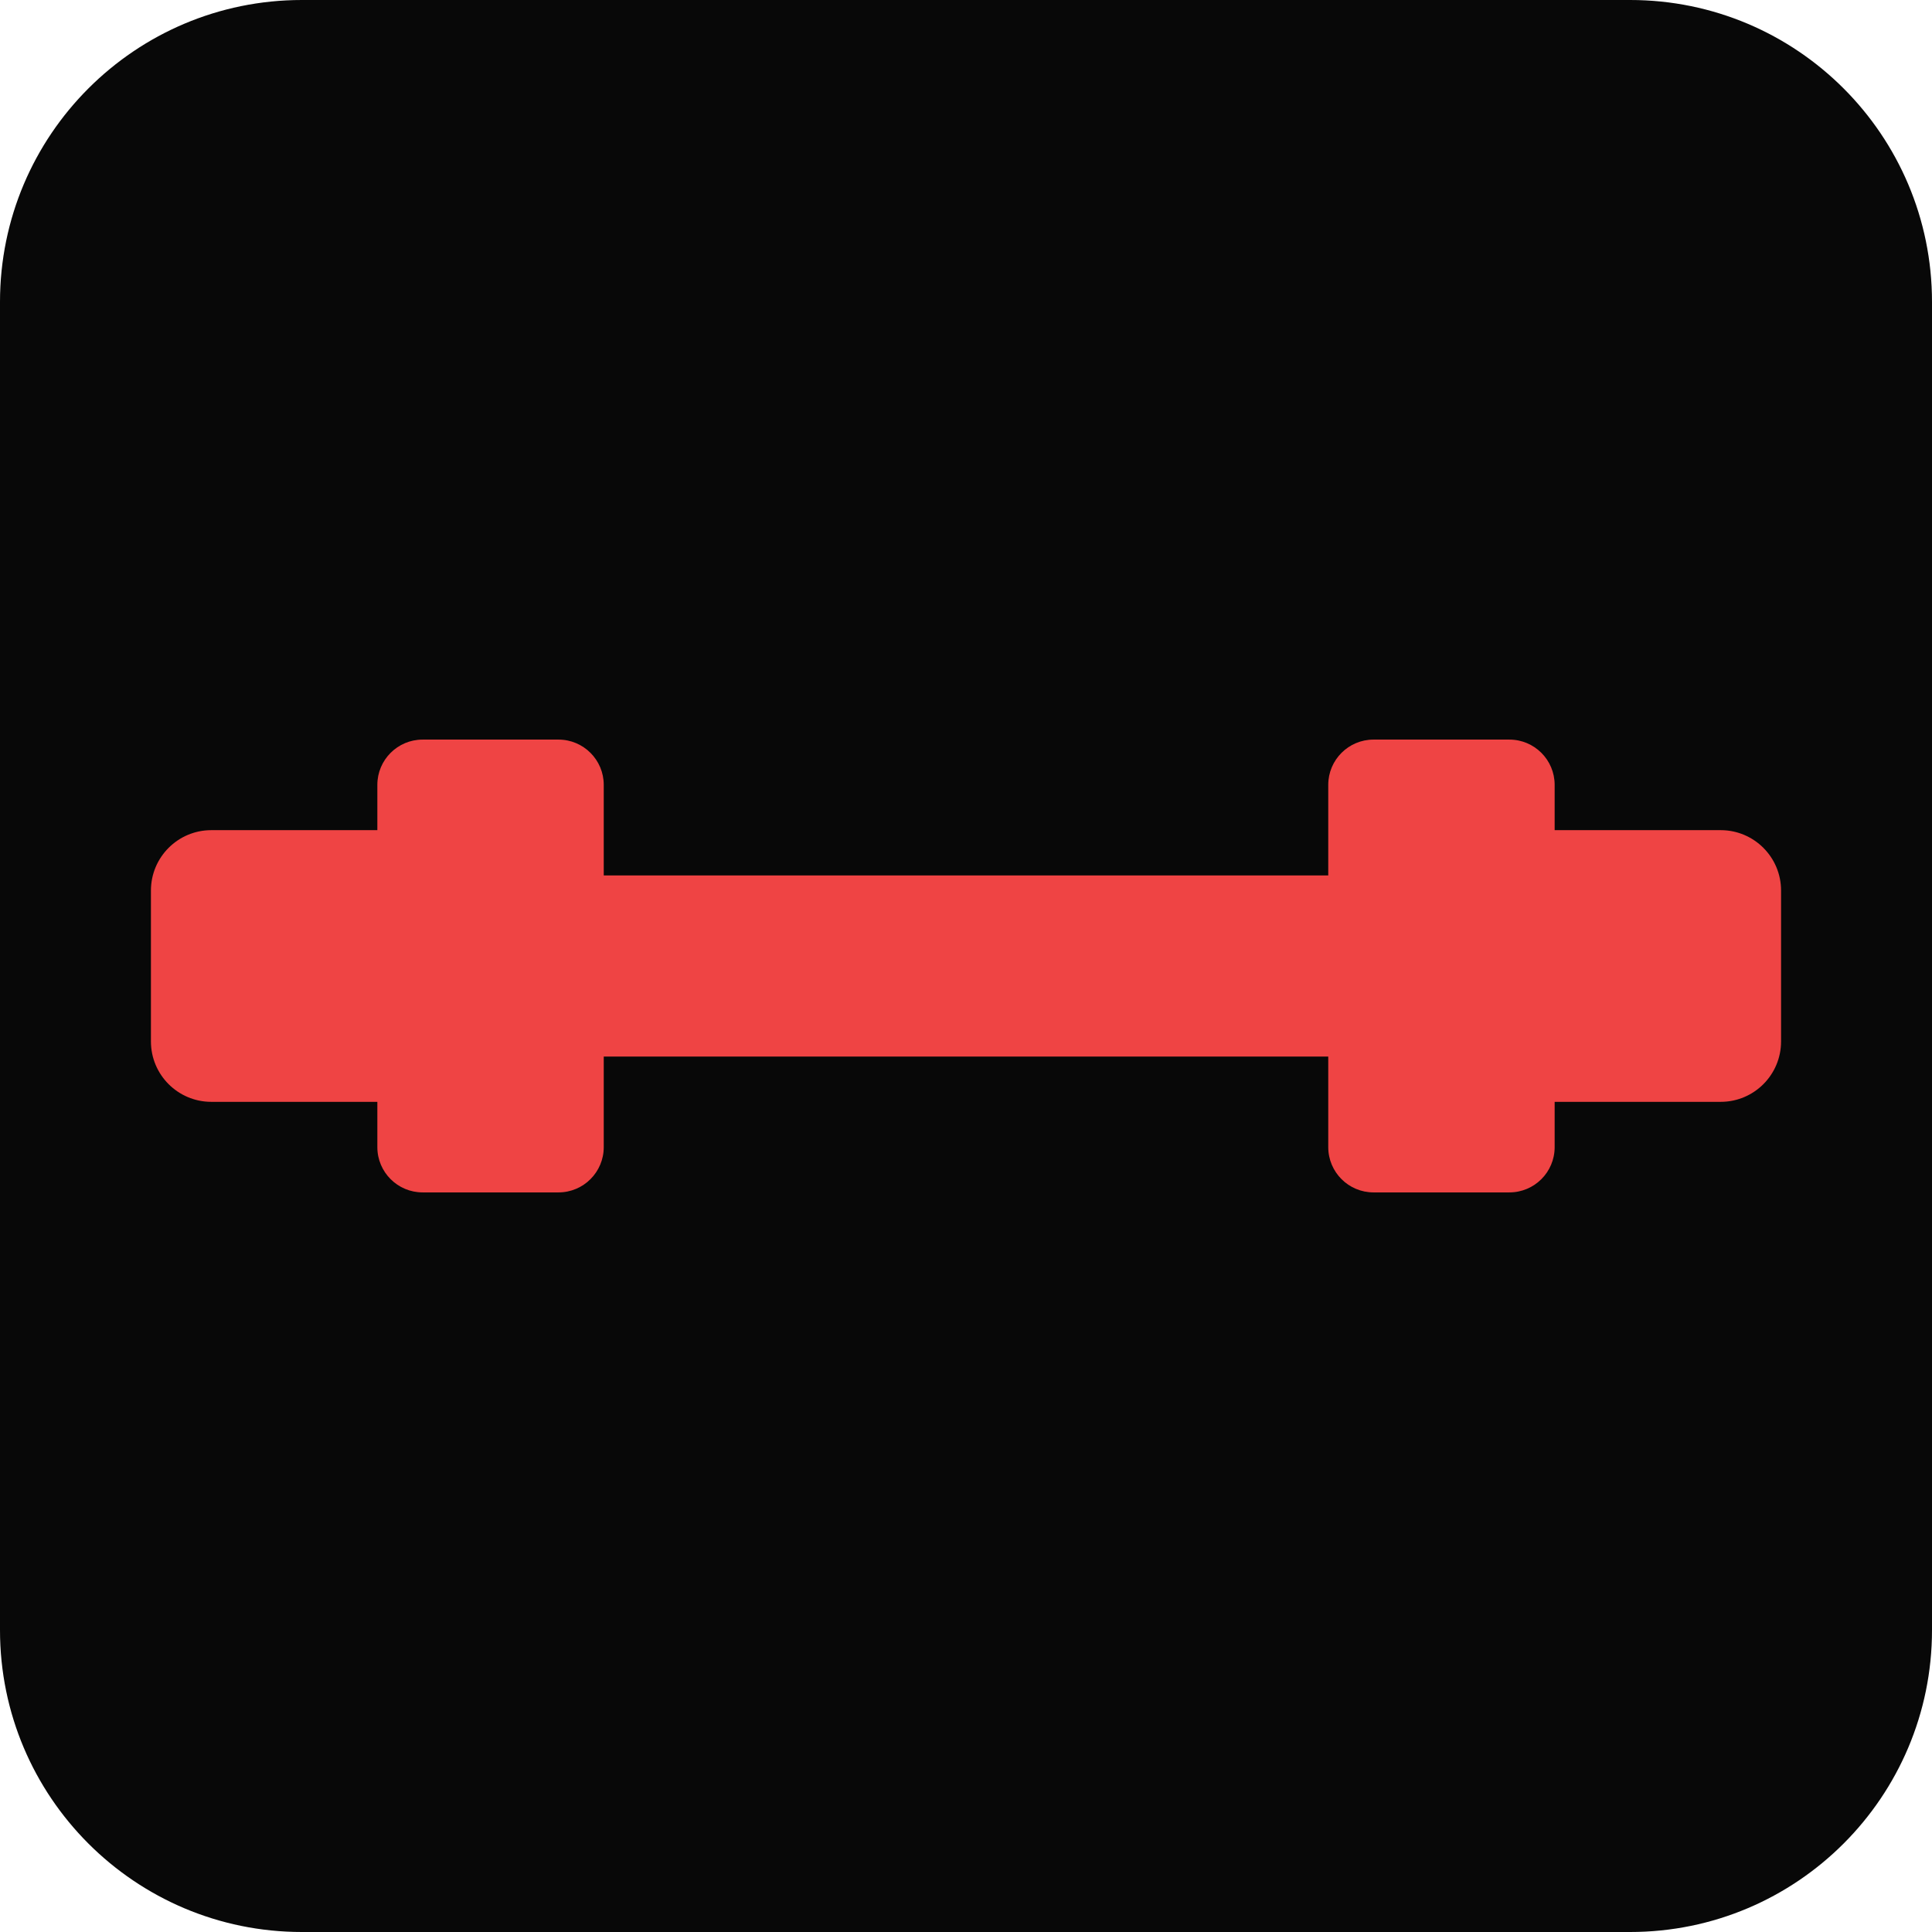
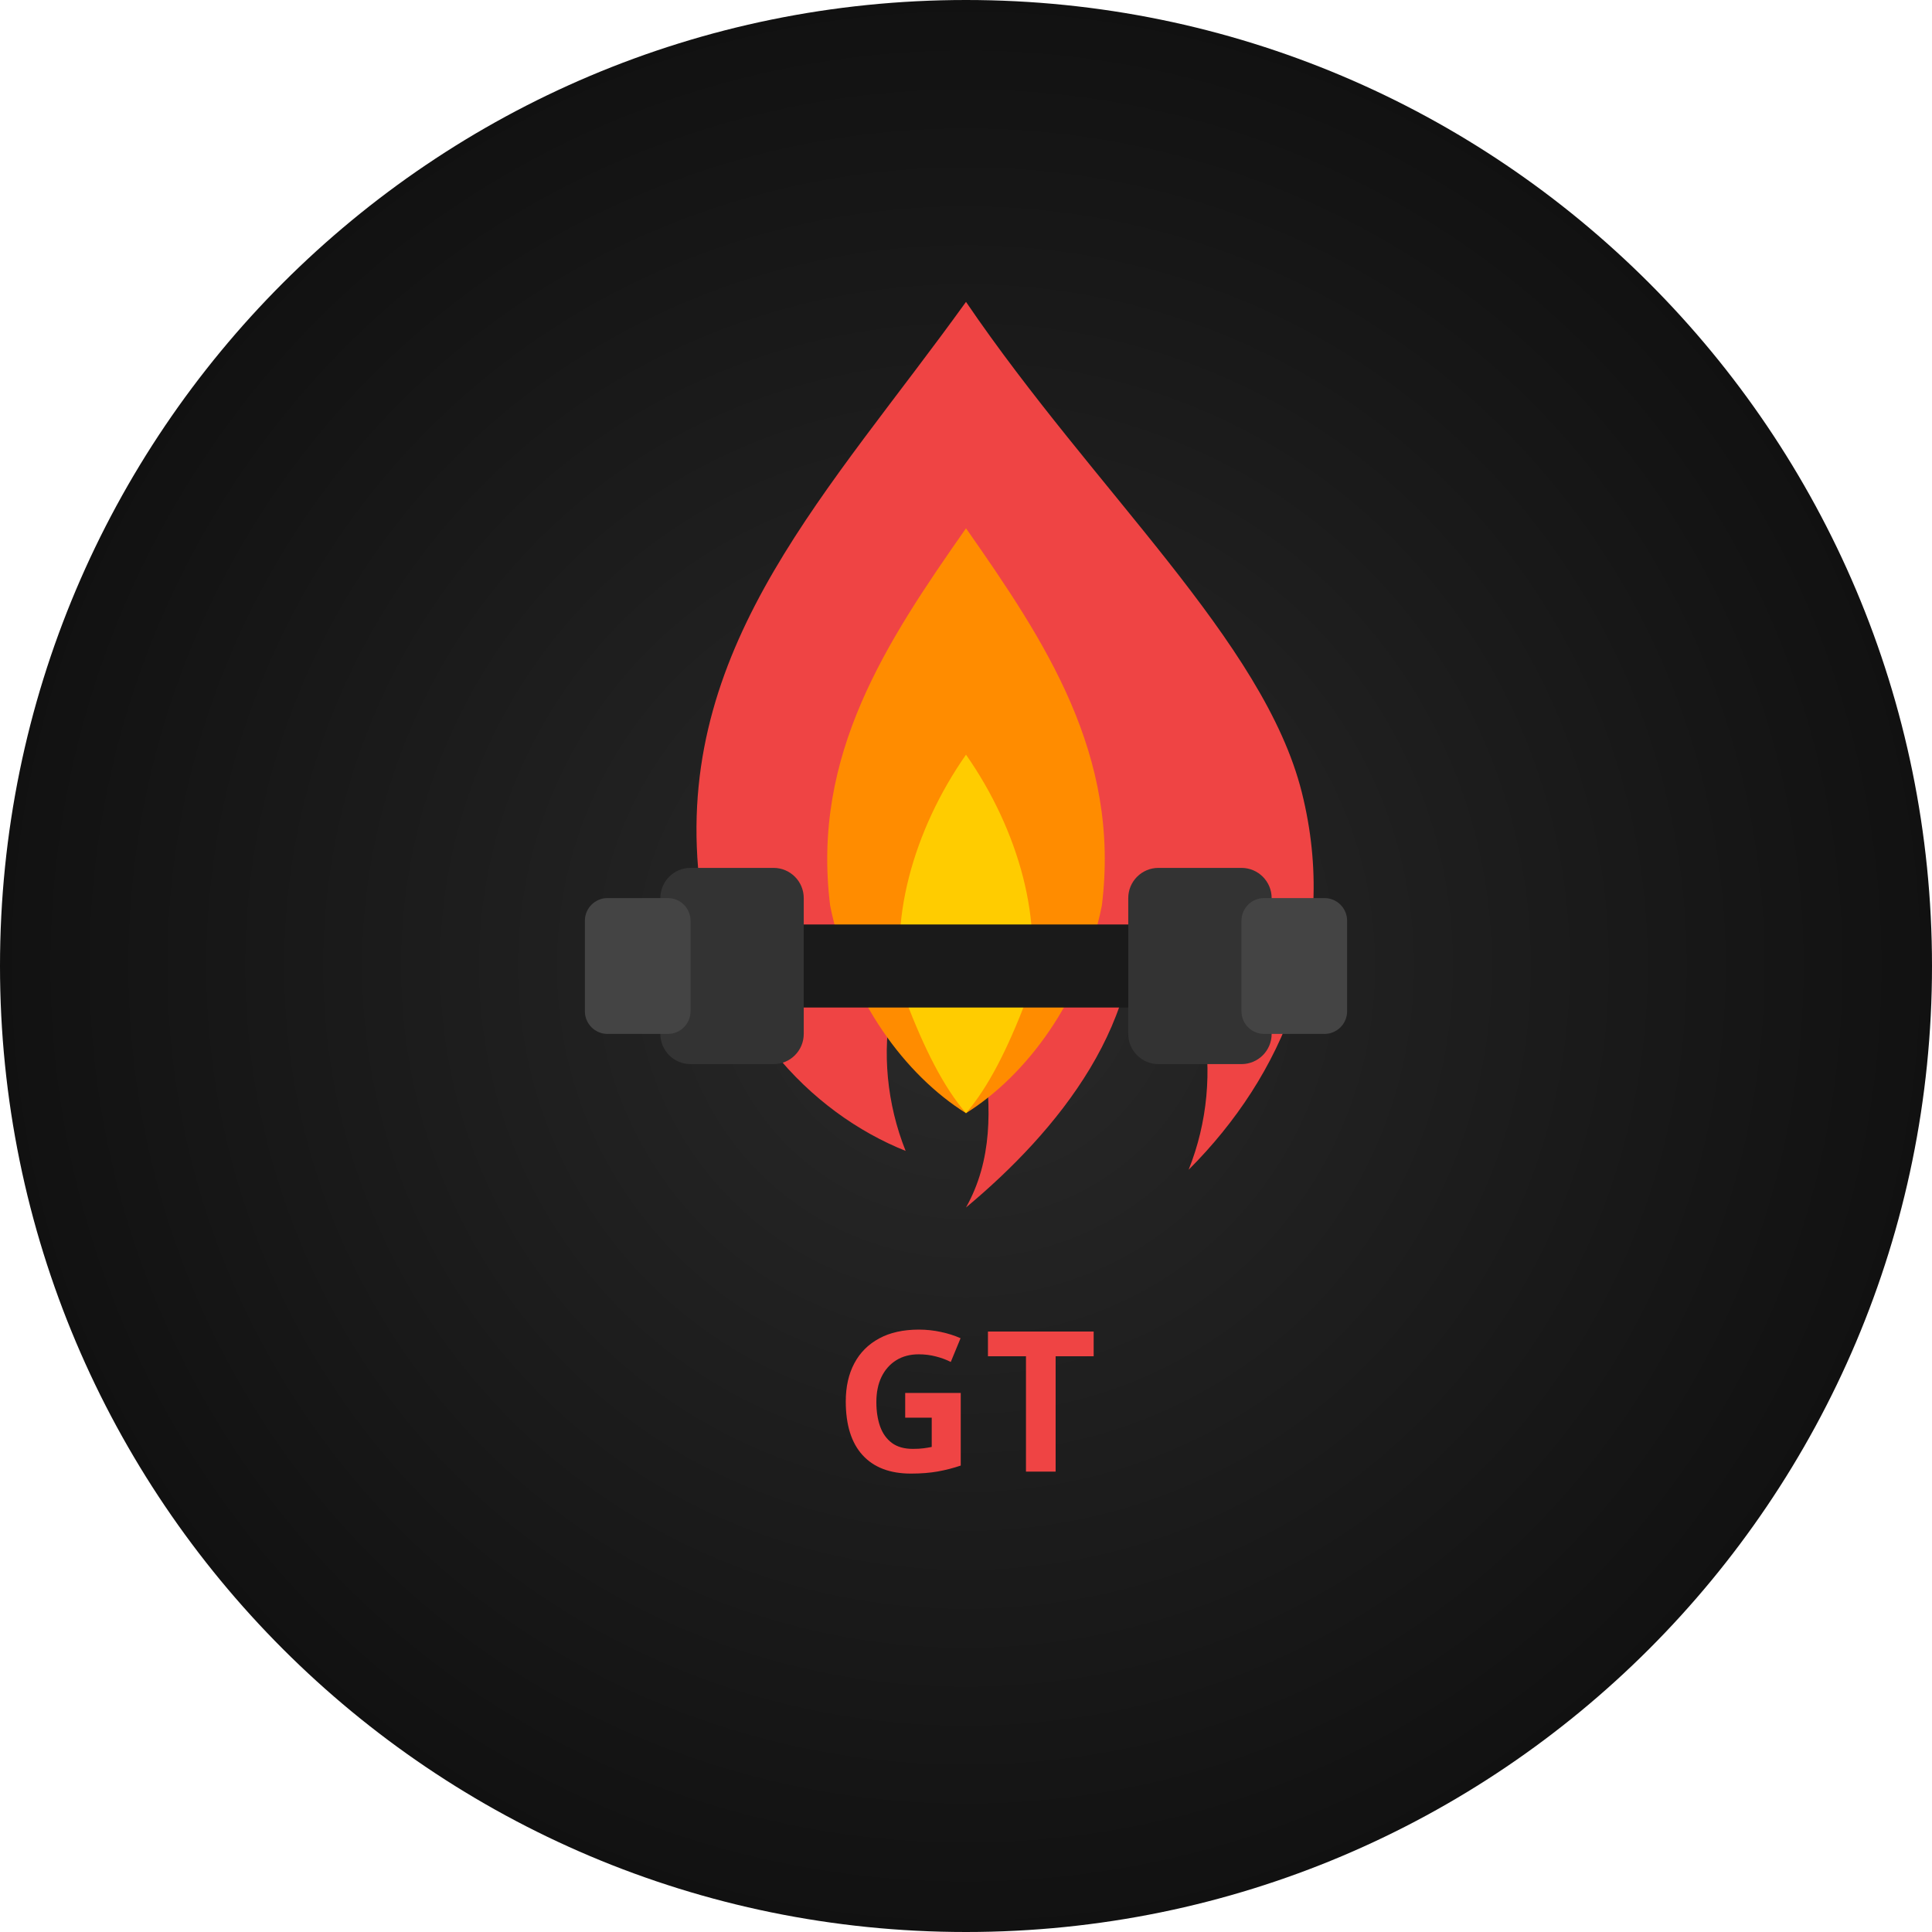
<svg xmlns="http://www.w3.org/2000/svg" viewBox="0 0 512 512">
-   <rect width="512" height="512" rx="80" fill="#080808" />
-   <rect x="40" y="220" width="80" height="72" rx="16" fill="#ef4444" />
-   <rect x="392" y="220" width="80" height="72" rx="16" fill="#ef4444" />
-   <rect x="100" y="196" width="60" height="120" rx="12" fill="#ef4444" />
-   <rect x="352" y="196" width="60" height="120" rx="12" fill="#ef4444" />
-   <rect x="148" y="232" width="216" height="48" rx="10" fill="#ef4444" />
+   <defs>
+     <radialGradient id="bg" cx="50%" cy="50%" r="50%">
+       <stop offset="0%" stop-color="#2a2a2a" />
+       <stop offset="100%" stop-color="#111111" />
+     </radialGradient>
+   </defs>
+   <circle cx="256" cy="256" r="256" fill="url(#bg)" />
+   <path d="M256 80 C220 130 180 170 185 230 C190 270 215 295 240 305 C230 280 235 250 255 235 C255 265 270 295 256 320 C280 300 305 270 300 235 C320 255 325 285 315 310 C340 285 355 250 345 210 C335 170 290 130 256 80Z" fill="#ef4444" />
+   <path d="M256 140 C235 170 215 200 220 240 C225 265 240 285 256 295 C272 285 287 265 292 240 C297 200 277 170 256 140Z" fill="#ff8c00" />
+   <path d="M256 200 C242 220 235 245 240 265 C245 278 250 288 256 295 C262 288 267 278 272 265 C277 245 270 220 256 200Z" fill="#ffcc00" />
+   <rect x="175" y="245" width="162" height="22" rx="6" fill="#1a1a1a" />
+   <rect x="175" y="230" width="38" height="52" rx="8" fill="#333" />
+   <rect x="299" y="230" width="38" height="52" rx="8" fill="#333" />
+   <rect x="155" y="238" width="28" height="36" rx="6" fill="#444" />
+   <rect x="329" y="238" width="28" height="36" rx="6" fill="#444" />
+   <text x="256" y="390" text-anchor="middle" font-family="Arial Black" font-size="52" font-weight="900" fill="#ef4444" letter-spacing="2">GT</text>
</svg>
